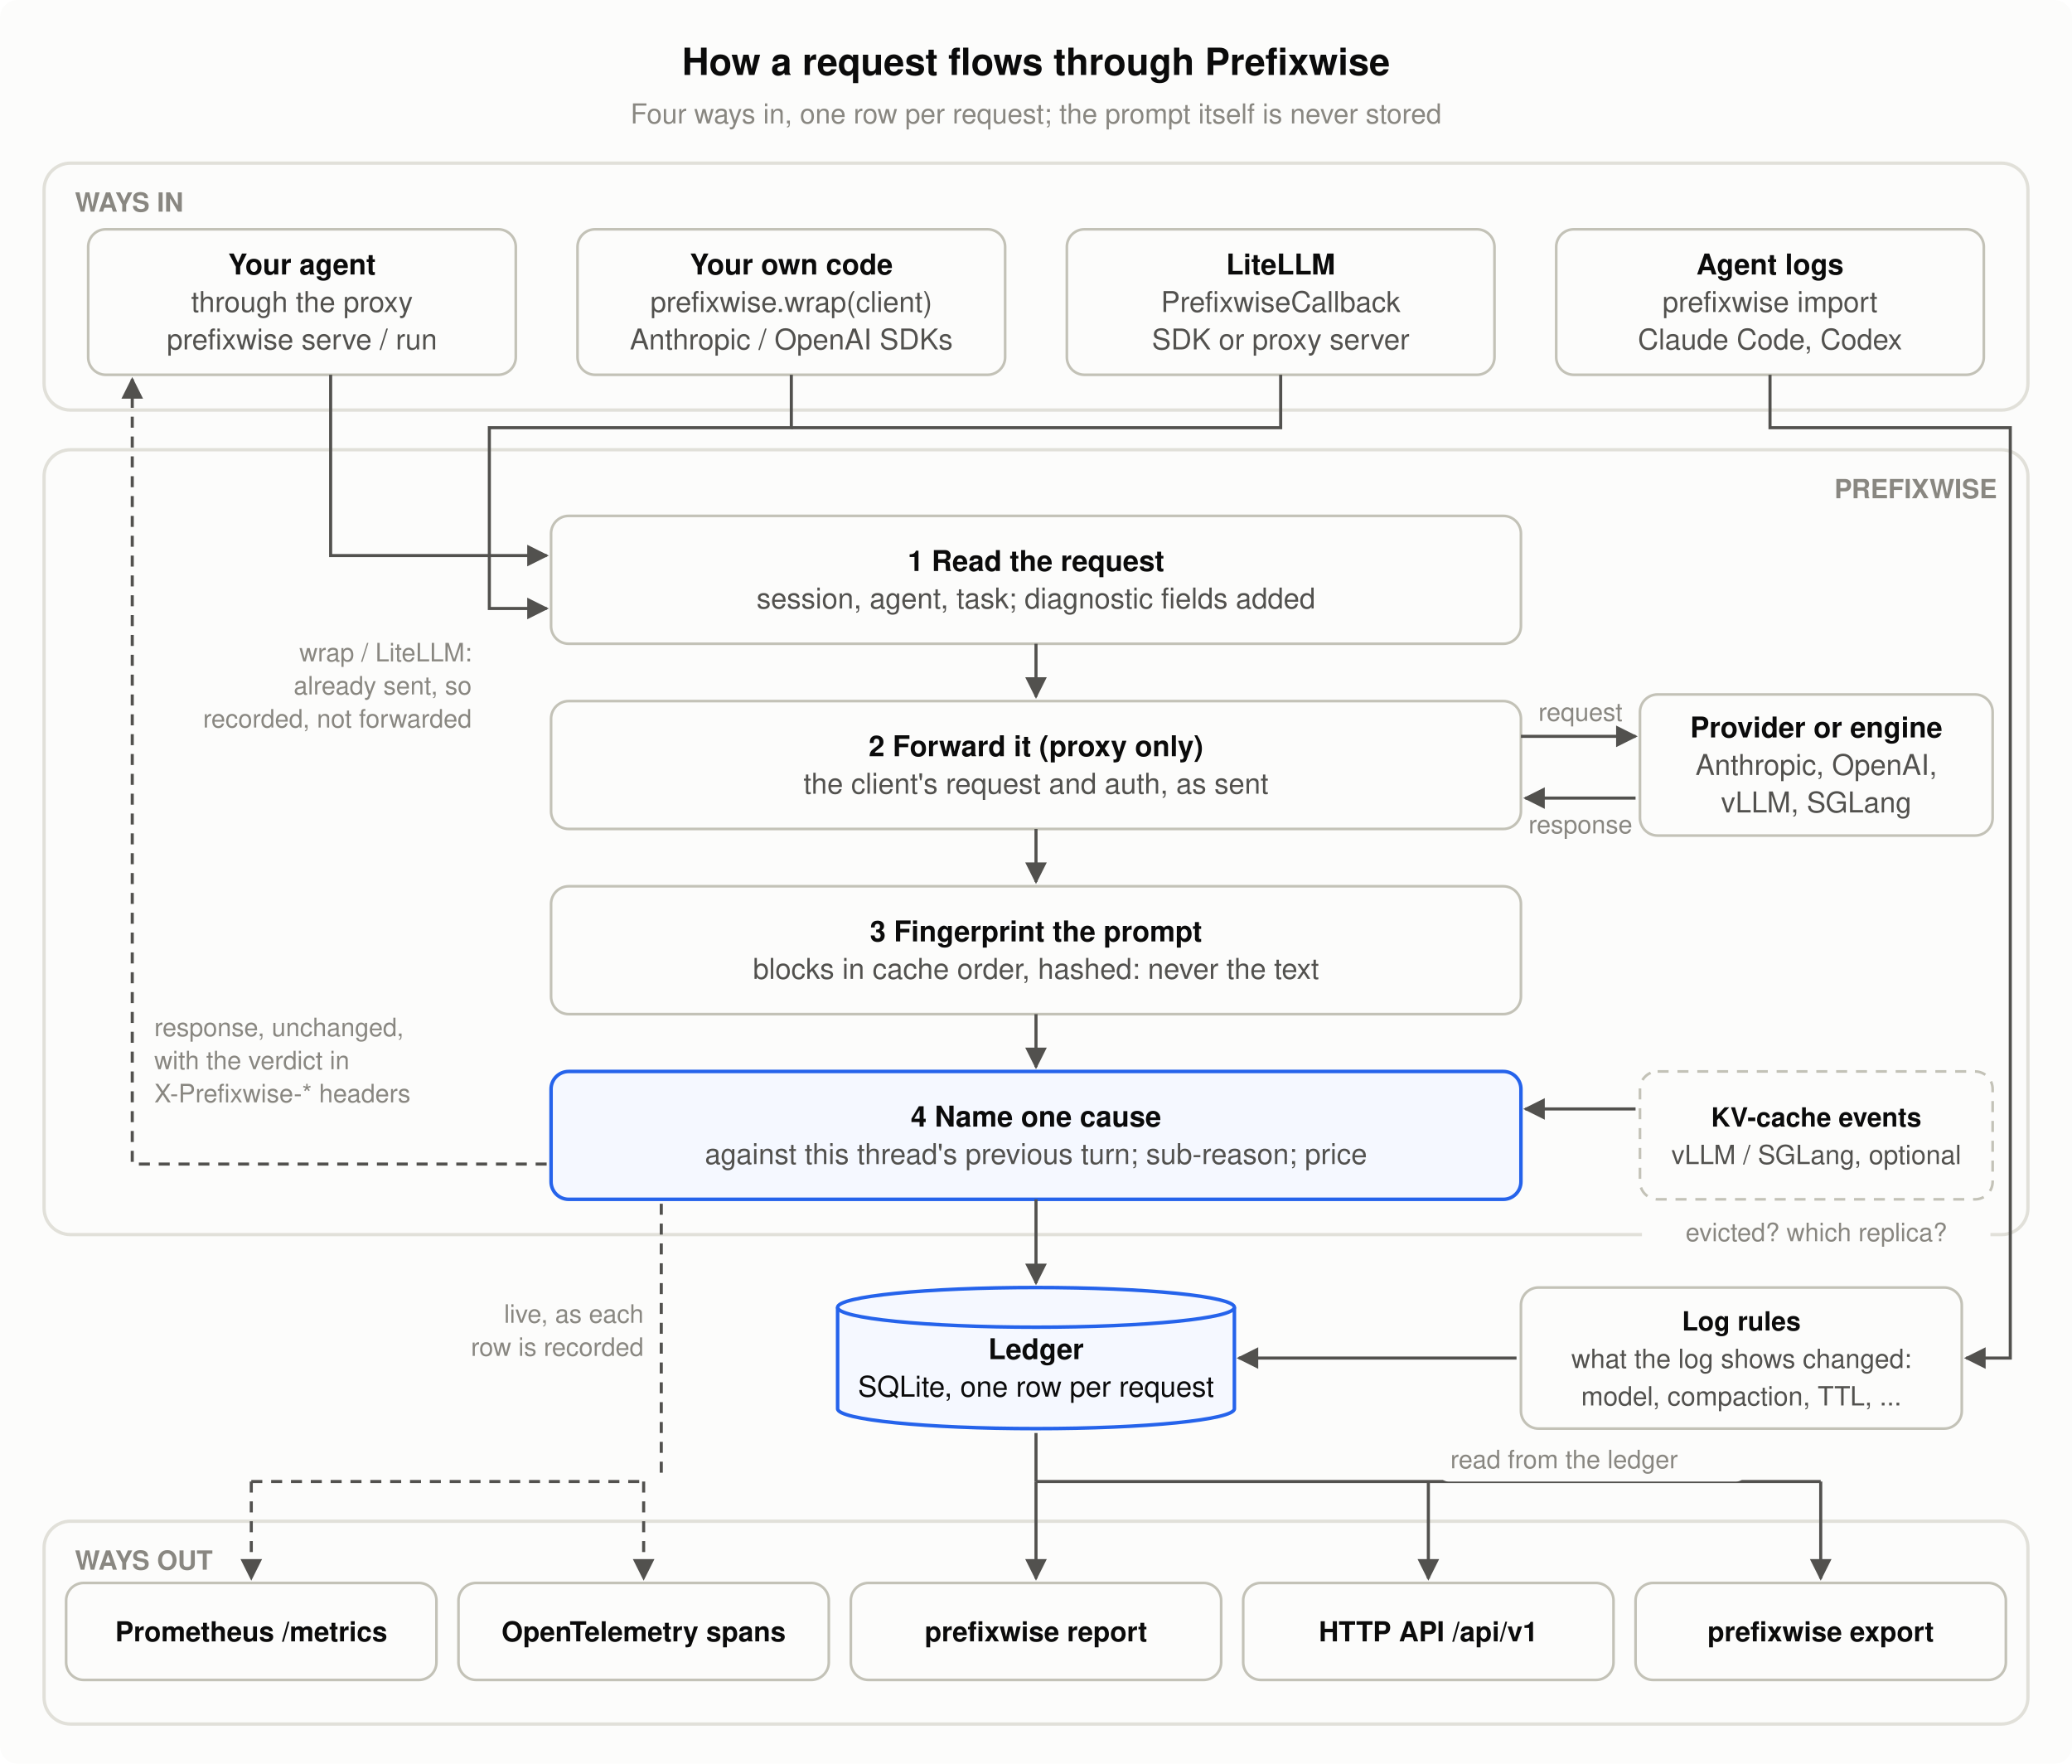
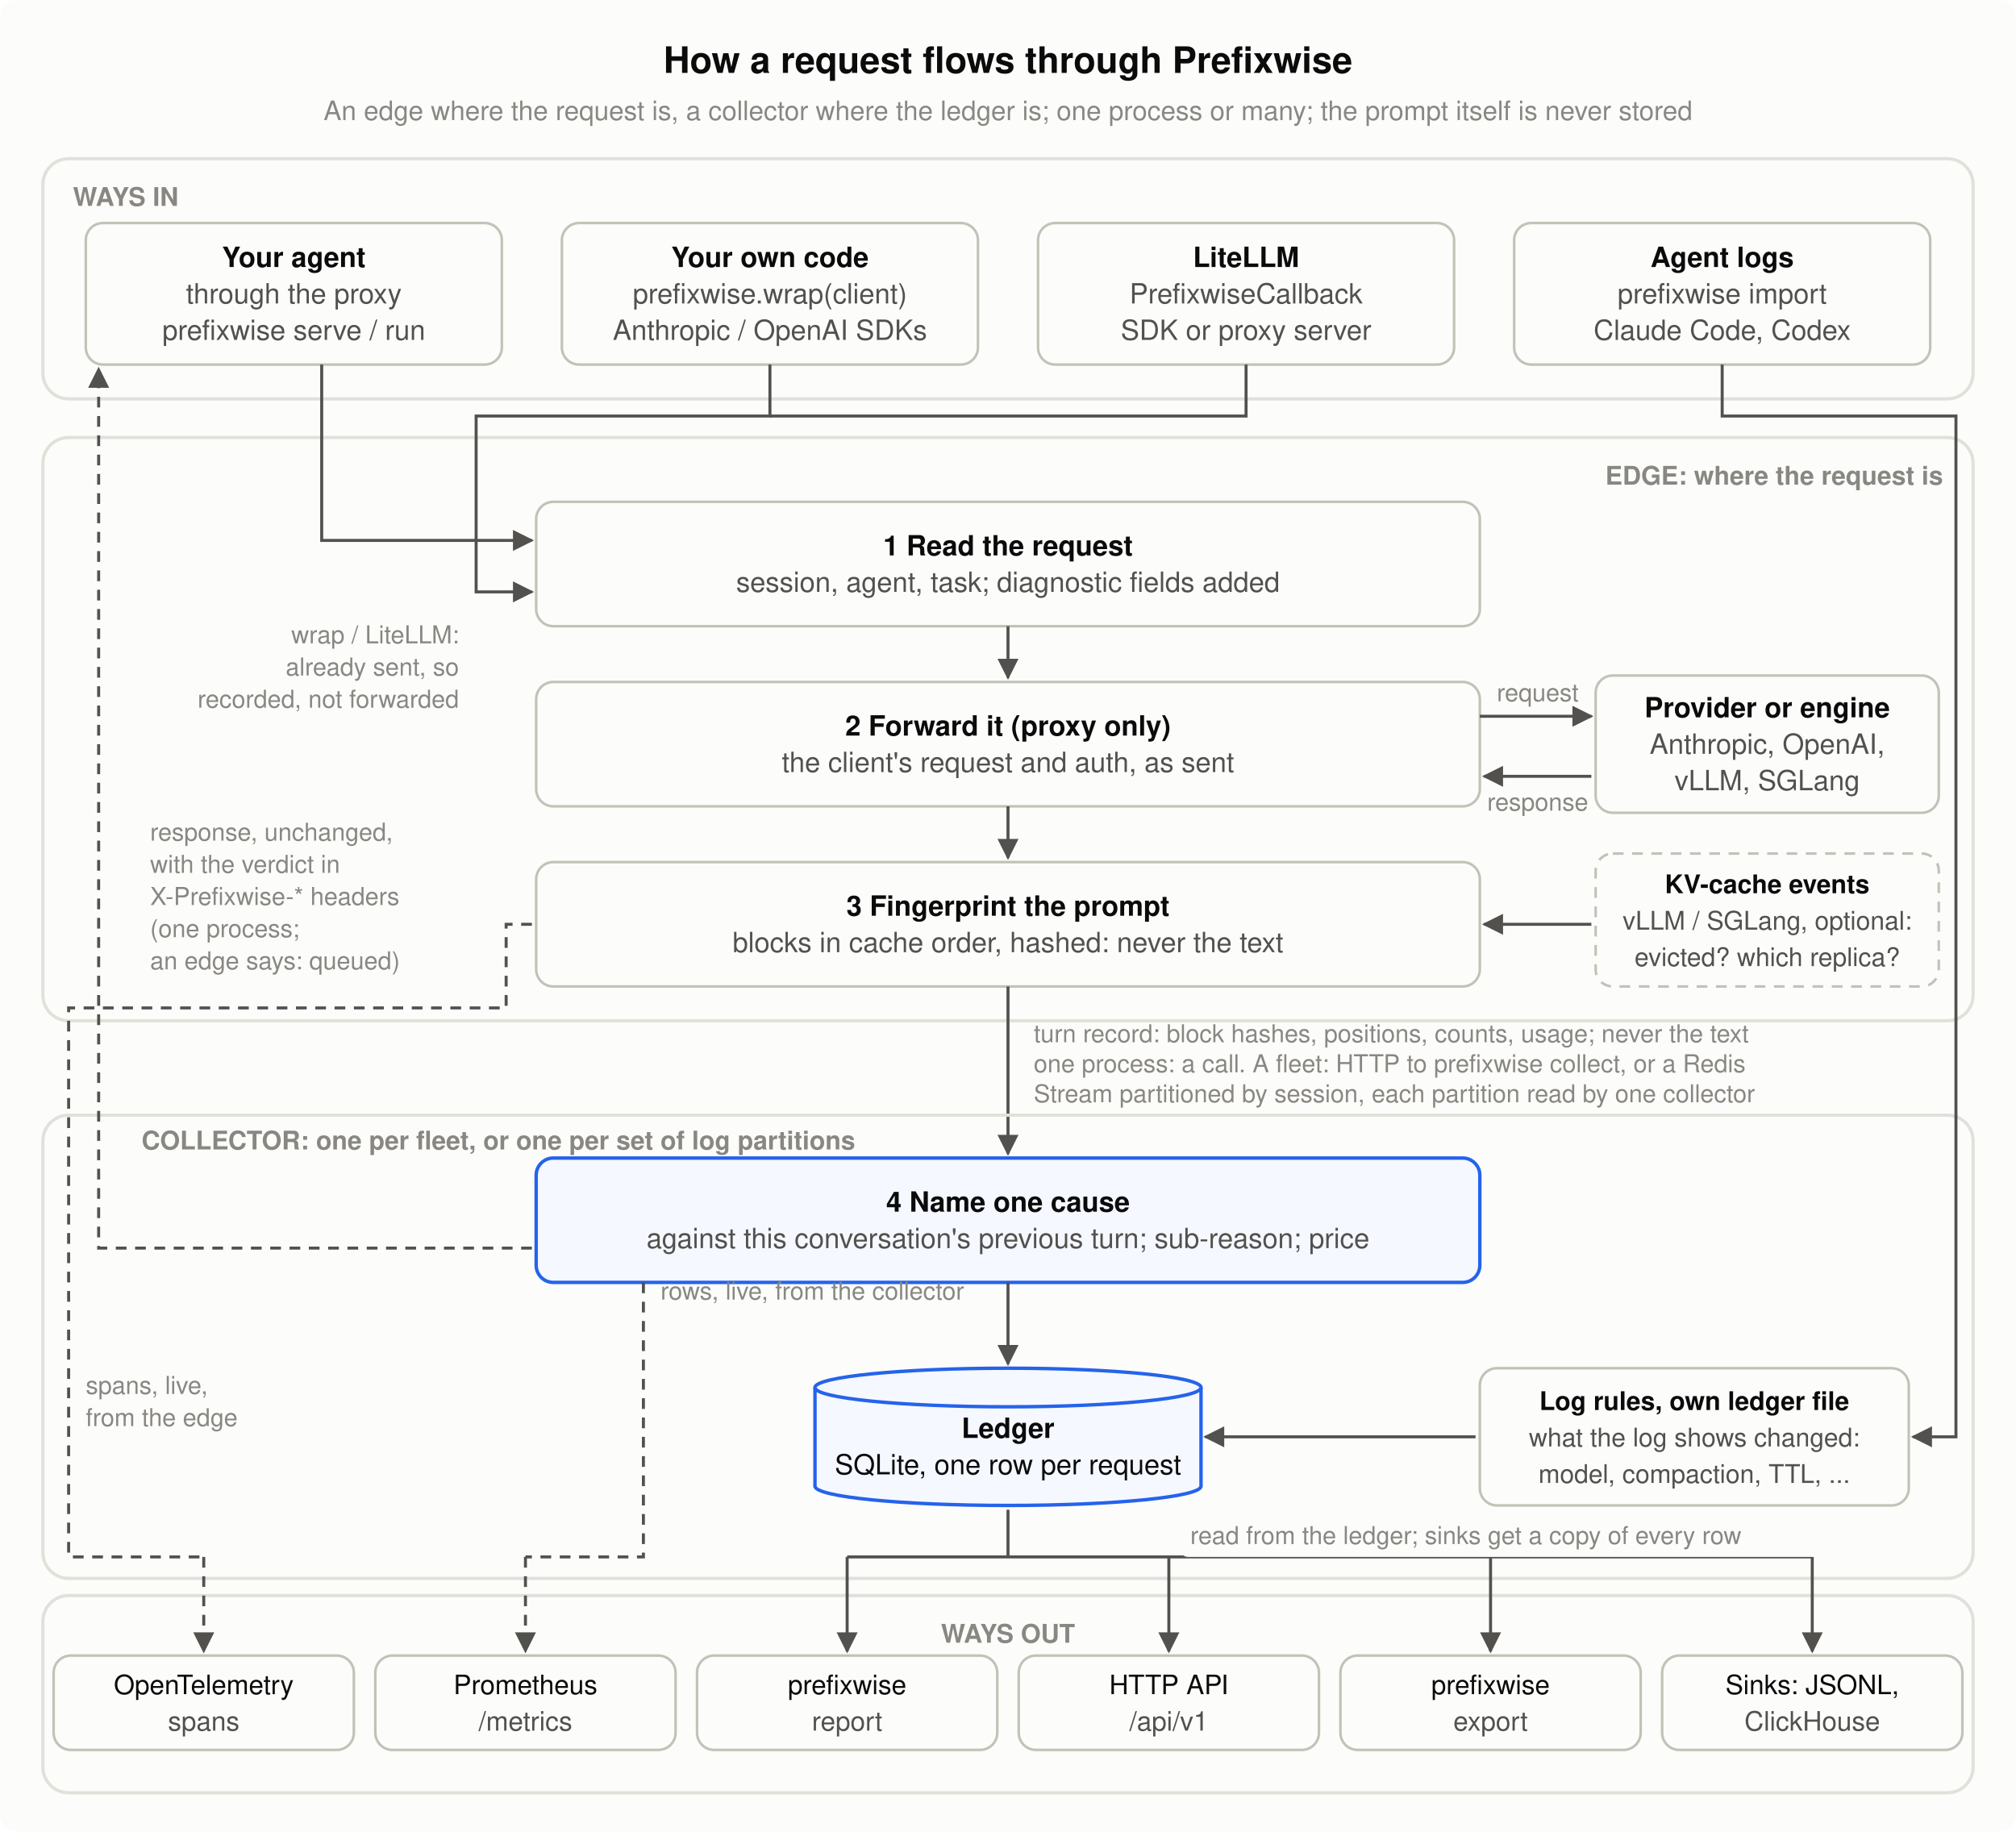
- <svg xmlns="http://www.w3.org/2000/svg" width="940" height="800" viewBox="0 0 940 800" role="img" aria-label="How a request flows through Prefixwise: four ways in; read, forward (proxy only), fingerprint and name one cause; the response back with the verdict in headers; agent logs through their own rules; one ledger row; Prometheus and OpenTelemetry live, report, API and export from the ledger" font-family="system-ui, -apple-system, 'Segoe UI', Helvetica, Arial, sans-serif">
+ <svg xmlns="http://www.w3.org/2000/svg" width="940" height="854" viewBox="0 0 940 854" role="img" aria-label="How a request flows through Prefixwise: four ways in; an edge reads, forwards (proxy only) and fingerprints the request where it is; a turn record (hashes, counts, usage, never text) crosses to a collector, in one process or over HTTP or a Redis Stream partitioned by session, which names one cause and writes one ledger row; the response back with the verdict in headers; the engine's KV-cache events joined at the edge; agent logs through their own rules into their own ledger file; OpenTelemetry spans live from the edge, Prometheus live from the collector's rows, report, API and export from the ledger, sinks a copy of every row" font-family="system-ui, -apple-system, 'Segoe UI', Helvetica, Arial, sans-serif">
  <defs>
    <marker id="a" viewBox="0 0 10 10" refX="9" refY="5" markerWidth="7" markerHeight="7" orient="auto-start-reverse">
      <path d="M0,0 L10,5 L0,10 z" fill="#52514e" />
    </marker>
  </defs>
-   <rect width="940" height="800" rx="8" fill="#fcfcfb" />
+   <rect width="940" height="854" rx="8" fill="#fcfcfb" />
  <text x="470.0" y="34.0" fill="#0b0b0b" font-size="17" text-anchor="middle" font-weight="600">How a request flows through Prefixwise</text>
-   <text x="470.0" y="56.0" fill="#898781" font-size="12.5" text-anchor="middle" font-weight="400">Four ways in, one row per request; the prompt itself is never stored</text>
+   <text x="470.0" y="56.0" fill="#898781" font-size="12.5" text-anchor="middle" font-weight="400">An edge where the request is, a collector where the ledger is; one process or many; the prompt itself is never stored</text>
  <rect x="20" y="74" width="900" height="112" rx="12" fill="none" stroke="#e1e0d9" stroke-width="1.5" />
  <text x="34.0" y="96.0" fill="#898781" font-size="12" text-anchor="start" font-weight="600">WAYS IN</text>
  <rect x="40" y="104" width="194" height="66" rx="8" fill="#fcfcfb" stroke="#c3c2b7" stroke-width="1.2" />
  <text x="137.0" y="124.5" fill="#0b0b0b" font-size="13" text-anchor="middle" font-weight="600">Your agent</text>
  <text x="137.0" y="141.5" fill="#52514e" font-size="13" text-anchor="middle" font-weight="400">through the proxy</text>
  <text x="137.0" y="158.5" fill="#52514e" font-size="13" text-anchor="middle" font-weight="400">prefixwise serve / run</text>
  <rect x="262" y="104" width="194" height="66" rx="8" fill="#fcfcfb" stroke="#c3c2b7" stroke-width="1.2" />
  <text x="359.0" y="124.5" fill="#0b0b0b" font-size="13" text-anchor="middle" font-weight="600">Your own code</text>
  <text x="359.0" y="141.5" fill="#52514e" font-size="13" text-anchor="middle" font-weight="400">prefixwise.wrap(client)</text>
  <text x="359.0" y="158.5" fill="#52514e" font-size="13" text-anchor="middle" font-weight="400">Anthropic / OpenAI SDKs</text>
  <rect x="484" y="104" width="194" height="66" rx="8" fill="#fcfcfb" stroke="#c3c2b7" stroke-width="1.2" />
  <text x="581.0" y="124.5" fill="#0b0b0b" font-size="13" text-anchor="middle" font-weight="600">LiteLLM</text>
  <text x="581.0" y="141.5" fill="#52514e" font-size="13" text-anchor="middle" font-weight="400">PrefixwiseCallback</text>
  <text x="581.0" y="158.5" fill="#52514e" font-size="13" text-anchor="middle" font-weight="400">SDK or proxy server</text>
  <rect x="706" y="104" width="194" height="66" rx="8" fill="#fcfcfb" stroke="#c3c2b7" stroke-width="1.2" />
  <text x="803.0" y="124.5" fill="#0b0b0b" font-size="13" text-anchor="middle" font-weight="600">Agent logs</text>
  <text x="803.0" y="141.5" fill="#52514e" font-size="13" text-anchor="middle" font-weight="400">prefixwise import</text>
  <text x="803.0" y="158.5" fill="#52514e" font-size="13" text-anchor="middle" font-weight="400">Claude Code, Codex</text>
-   <rect x="20" y="204" width="900" height="356" rx="12" fill="none" stroke="#e1e0d9" stroke-width="1.5" />
-   <text x="906.0" y="226.0" fill="#898781" font-size="12" text-anchor="end" font-weight="600">PREFIXWISE</text>
+   <rect x="20" y="204" width="900" height="272" rx="12" fill="none" stroke="#e1e0d9" stroke-width="1.5" />
+   <text x="906.0" y="226.0" fill="#898781" font-size="12" text-anchor="end" font-weight="600">EDGE: where the request is</text>
  <rect x="250" y="234" width="440" height="58" rx="8" fill="#fcfcfb" stroke="#c3c2b7" stroke-width="1.2" />
  <text x="470.0" y="259.0" fill="#0b0b0b" font-size="13" text-anchor="middle" font-weight="600">1  Read the request</text>
  <text x="470.0" y="276.0" fill="#52514e" font-size="13" text-anchor="middle" font-weight="400">session, agent, task; diagnostic fields added</text>
  <rect x="250" y="318" width="440" height="58" rx="8" fill="#fcfcfb" stroke="#c3c2b7" stroke-width="1.2" />
  <text x="470.0" y="343.0" fill="#0b0b0b" font-size="13" text-anchor="middle" font-weight="600">2  Forward it (proxy only)</text>
  <text x="470.0" y="360.0" fill="#52514e" font-size="13" text-anchor="middle" font-weight="400">the client's request and auth, as sent</text>
  <rect x="250" y="402" width="440" height="58" rx="8" fill="#fcfcfb" stroke="#c3c2b7" stroke-width="1.2" />
  <text x="470.0" y="427.0" fill="#0b0b0b" font-size="13" text-anchor="middle" font-weight="600">3  Fingerprint the prompt</text>
  <text x="470.0" y="444.0" fill="#52514e" font-size="13" text-anchor="middle" font-weight="400">blocks in cache order, hashed: never the text</text>
-   <rect x="250" y="486" width="440" height="58" rx="8" fill="#f5f8ff" stroke="#2563eb" stroke-width="1.6" />
-   <text x="470.0" y="511.0" fill="#0b0b0b" font-size="13" text-anchor="middle" font-weight="600">4  Name one cause</text>
-   <text x="470.0" y="528.0" fill="#52514e" font-size="13" text-anchor="middle" font-weight="400">against this thread's previous turn; sub-reason; price</text>
+   <rect x="250" y="540" width="440" height="58" rx="8" fill="#f5f8ff" stroke="#2563eb" stroke-width="1.6" />
+   <text x="470.0" y="565.0" fill="#0b0b0b" font-size="13" text-anchor="middle" font-weight="600">4  Name one cause</text>
+   <text x="470.0" y="582.0" fill="#52514e" font-size="13" text-anchor="middle" font-weight="400">against this conversation's previous turn; sub-reason; price</text>
  <path d="M470.0,292.0 L470.0,316.0" fill="none" stroke="#52514e" stroke-width="1.4" marker-end="url(#a)" />
  <path d="M470.0,376.0 L470.0,400.0" fill="none" stroke="#52514e" stroke-width="1.4" marker-end="url(#a)" />
-   <path d="M470.0,460.0 L470.0,484.0" fill="none" stroke="#52514e" stroke-width="1.4" marker-end="url(#a)" />
+   <path d="M470.0,460.0 L470.0,538.0" fill="none" stroke="#52514e" stroke-width="1.4" marker-end="url(#a)" />
+   <text x="482.0" y="486.0" fill="#898781" font-size="11.5" text-anchor="start" font-weight="400">turn record: block hashes, positions, counts, usage; never the text</text>
+   <text x="482.0" y="500.0" fill="#898781" font-size="11.5" text-anchor="start" font-weight="400">one process: a call. A fleet: HTTP to prefixwise collect, or a Redis</text>
+   <text x="482.0" y="514.0" fill="#898781" font-size="11.5" text-anchor="start" font-weight="400">Stream partitioned by session, each partition read by one collector</text>
+   <rect x="20" y="520" width="900" height="216" rx="12" fill="none" stroke="#e1e0d9" stroke-width="1.5" />
+   <text x="34.0" y="542.0" fill="#898781" font-size="12" text-anchor="start" font-weight="600" />
+   <text x="66.0" y="536.0" fill="#898781" font-size="12" text-anchor="start" font-weight="600">COLLECTOR: one per fleet, or one per set of log partitions</text>
  <path d="M150.0,170.0 L150.0,252.0 L248.0,252.0" fill="none" stroke="#52514e" stroke-width="1.4" marker-end="url(#a)" />
  <path d="M359.0,170.0 L359.0,194.0 L222.0,194.0 L222.0,276.0 L248.0,276.0" fill="none" stroke="#52514e" stroke-width="1.4" marker-end="url(#a)" />
  <path d="M581.0,170.0 L581.0,194.0 L359.0,194.0" fill="none" stroke="#52514e" stroke-width="1.4" />
  <text x="214.0" y="300.0" fill="#898781" font-size="11.5" text-anchor="end" font-weight="400">wrap / LiteLLM:</text>
  <text x="214.0" y="315.0" fill="#898781" font-size="11.5" text-anchor="end" font-weight="400">already sent, so</text>
  <text x="214.0" y="330.0" fill="#898781" font-size="11.5" text-anchor="end" font-weight="400">recorded, not forwarded</text>
-   <path d="M248.0,528.0 L60.0,528.0 L60.0,172.0" fill="none" stroke="#52514e" stroke-width="1.4" stroke-dasharray="5 4" marker-end="url(#a)" />
-   <text x="70.0" y="470.0" fill="#898781" font-size="11.5" text-anchor="start" font-weight="400">response, unchanged,</text>
-   <text x="70.0" y="485.0" fill="#898781" font-size="11.5" text-anchor="start" font-weight="400">with the verdict in</text>
-   <text x="70.0" y="500.0" fill="#898781" font-size="11.5" text-anchor="start" font-weight="400">X-Prefixwise-* headers</text>
+   <path d="M248.0,582.0 L46.0,582.0 L46.0,172.0" fill="none" stroke="#52514e" stroke-width="1.4" stroke-dasharray="5 4" marker-end="url(#a)" />
+   <text x="70.0" y="392.0" fill="#898781" font-size="11.5" text-anchor="start" font-weight="400">response, unchanged,</text>
+   <text x="70.0" y="407.0" fill="#898781" font-size="11.5" text-anchor="start" font-weight="400">with the verdict in</text>
+   <text x="70.0" y="422.0" fill="#898781" font-size="11.5" text-anchor="start" font-weight="400">X-Prefixwise-* headers</text>
+   <text x="70.0" y="437.0" fill="#898781" font-size="11.5" text-anchor="start" font-weight="400">(one process;</text>
+   <text x="70.0" y="452.0" fill="#898781" font-size="11.5" text-anchor="start" font-weight="400">an edge says: queued)</text>
  <rect x="744" y="315" width="160" height="64" rx="8" fill="#fcfcfb" stroke="#c3c2b7" stroke-width="1.2" />
  <text x="824.0" y="334.5" fill="#0b0b0b" font-size="13" text-anchor="middle" font-weight="600">Provider or engine</text>
  <text x="824.0" y="351.5" fill="#52514e" font-size="13" text-anchor="middle" font-weight="400">Anthropic, OpenAI,</text>
  <text x="824.0" y="368.5" fill="#52514e" font-size="13" text-anchor="middle" font-weight="400">vLLM, SGLang</text>
  <path d="M690.0,334.0 L742.0,334.0" fill="none" stroke="#52514e" stroke-width="1.4" marker-end="url(#a)" />
  <text x="717.0" y="327.0" fill="#898781" font-size="11.5" text-anchor="middle" font-weight="400">request</text>
  <path d="M742.0,362.0 L692.0,362.0" fill="none" stroke="#52514e" stroke-width="1.4" marker-end="url(#a)" />
  <text x="717.0" y="378.0" fill="#898781" font-size="11.5" text-anchor="middle" font-weight="400">response</text>
-   <rect x="744" y="486" width="160" height="58" rx="8" fill="#fcfcfb" stroke="#c3c2b7" stroke-width="1.2" stroke-dasharray="5 4" />
-   <text x="824.0" y="511.0" fill="#0b0b0b" font-size="12" text-anchor="middle" font-weight="600">KV-cache events</text>
-   <text x="824.0" y="528.0" fill="#52514e" font-size="12" text-anchor="middle" font-weight="400">vLLM / SGLang, optional</text>
-   <path d="M742.0,503.0 L692.0,503.0" fill="none" stroke="#52514e" stroke-width="1.4" marker-end="url(#a)" />
-   <rect x="744.9" y="551.5" width="158.1" height="17.5" rx="4" fill="#fcfcfb" />
-   <text x="824.0" y="563.0" fill="#898781" font-size="11.5" text-anchor="middle" font-weight="400">evicted? which replica?</text>
-   <rect x="690" y="584" width="200" height="64" rx="8" fill="#fcfcfb" stroke="#c3c2b7" stroke-width="1.2" />
-   <text x="790.0" y="603.5" fill="#0b0b0b" font-size="12" text-anchor="middle" font-weight="600">Log rules</text>
-   <text x="790.0" y="620.5" fill="#52514e" font-size="12" text-anchor="middle" font-weight="400">what the log shows changed:</text>
-   <text x="790.0" y="637.5" fill="#52514e" font-size="12" text-anchor="middle" font-weight="400">model, compaction, TTL, ...</text>
-   <path d="M803.0,170.0 L803.0,194.0 L912.0,194.0 L912.0,616.0 L892.0,616.0" fill="none" stroke="#52514e" stroke-width="1.4" marker-end="url(#a)" />
-   <path d="M688.0,616.0 L562.0,616.0" fill="none" stroke="#52514e" stroke-width="1.4" marker-end="url(#a)" />
-   <path d="M380,593 V639 A90.0,9 0 0 0 560,639 V593" fill="#f5f8ff" stroke="#2563eb" stroke-width="1.6" />
-   <ellipse cx="470.0" cy="593" rx="90.0" ry="9" fill="#f5f8ff" stroke="#2563eb" stroke-width="1.6" />
-   <text x="470.0" y="616.5" fill="#0b0b0b" font-size="13" text-anchor="middle" font-weight="600">Ledger</text>
-   <text x="470.0" y="633.5" fill="#0b0b0b" font-size="13" text-anchor="middle" font-weight="400">SQLite, one row per request</text>
-   <path d="M470.0,544.0 L470.0,582.0" fill="none" stroke="#52514e" stroke-width="1.4" marker-end="url(#a)" />
-   <rect x="20" y="690" width="900" height="92" rx="12" fill="none" stroke="#e1e0d9" stroke-width="1.5" />
-   <text x="34.0" y="712.0" fill="#898781" font-size="12" text-anchor="start" font-weight="600">WAYS OUT</text>
-   <rect x="30.0" y="718" width="168" height="44" rx="8" fill="#fcfcfb" stroke="#c3c2b7" stroke-width="1.2" />
-   <text x="114.0" y="744.5" fill="#0b0b0b" font-size="12.5" text-anchor="middle" font-weight="600">Prometheus /metrics</text>
-   <rect x="208.0" y="718" width="168" height="44" rx="8" fill="#fcfcfb" stroke="#c3c2b7" stroke-width="1.2" />
-   <text x="292.0" y="744.5" fill="#0b0b0b" font-size="12.5" text-anchor="middle" font-weight="600">OpenTelemetry spans</text>
-   <rect x="386.0" y="718" width="168" height="44" rx="8" fill="#fcfcfb" stroke="#c3c2b7" stroke-width="1.2" />
-   <text x="470.0" y="744.5" fill="#0b0b0b" font-size="12.5" text-anchor="middle" font-weight="600">prefixwise report</text>
-   <rect x="564.0" y="718" width="168" height="44" rx="8" fill="#fcfcfb" stroke="#c3c2b7" stroke-width="1.2" />
-   <text x="648.0" y="744.5" fill="#0b0b0b" font-size="12.5" text-anchor="middle" font-weight="600">HTTP API /api/v1</text>
-   <rect x="742.0" y="718" width="168" height="44" rx="8" fill="#fcfcfb" stroke="#c3c2b7" stroke-width="1.2" />
-   <text x="826.0" y="744.5" fill="#0b0b0b" font-size="12.5" text-anchor="middle" font-weight="600">prefixwise export</text>
-   <path d="M300,546 V672 M114.0,672 H292.0" fill="none" stroke="#52514e" stroke-width="1.4" stroke-dasharray="5 4" />
-   <path d="M114.0,672.0 L114.0,716.0" fill="none" stroke="#52514e" stroke-width="1.4" stroke-dasharray="5 4" marker-end="url(#a)" />
-   <path d="M292.0,672.0 L292.0,716.0" fill="none" stroke="#52514e" stroke-width="1.4" stroke-dasharray="5 4" marker-end="url(#a)" />
-   <text x="292.0" y="600.0" fill="#898781" font-size="11.5" text-anchor="end" font-weight="400">live, as each</text>
-   <text x="292.0" y="615.0" fill="#898781" font-size="11.5" text-anchor="end" font-weight="400">row is recorded</text>
-   <path d="M470.0,650 V672 M470.0,672 H826.0" fill="none" stroke="#52514e" stroke-width="1.4" />
-   <path d="M470.0,672.0 L470.0,716.0" fill="none" stroke="#52514e" stroke-width="1.4" marker-end="url(#a)" />
-   <path d="M648.0,672.0 L648.0,716.0" fill="none" stroke="#52514e" stroke-width="1.4" marker-end="url(#a)" />
-   <path d="M826.0,672.0 L826.0,716.0" fill="none" stroke="#52514e" stroke-width="1.4" marker-end="url(#a)" />
-   <rect x="653.0" y="654.5" width="138.8" height="17.5" rx="4" fill="#fcfcfb" />
-   <text x="658.0" y="666.0" fill="#898781" font-size="11.5" text-anchor="start" font-weight="400">read from the ledger</text>
+   <rect x="744" y="398" width="160" height="62" rx="8" fill="#fcfcfb" stroke="#c3c2b7" stroke-width="1.2" stroke-dasharray="5 4" />
+   <text x="824.0" y="416.5" fill="#0b0b0b" font-size="12" text-anchor="middle" font-weight="600">KV-cache events</text>
+   <text x="824.0" y="433.5" fill="#52514e" font-size="12" text-anchor="middle" font-weight="400">vLLM / SGLang, optional:</text>
+   <text x="824.0" y="450.5" fill="#52514e" font-size="12" text-anchor="middle" font-weight="400">evicted? which replica?</text>
+   <path d="M742.0,431.0 L692.0,431.0" fill="none" stroke="#52514e" stroke-width="1.4" marker-end="url(#a)" />
+   <rect x="690" y="638" width="200" height="64" rx="8" fill="#fcfcfb" stroke="#c3c2b7" stroke-width="1.2" />
+   <text x="790.0" y="657.5" fill="#0b0b0b" font-size="12" text-anchor="middle" font-weight="600">Log rules, own ledger file</text>
+   <text x="790.0" y="674.5" fill="#52514e" font-size="12" text-anchor="middle" font-weight="400">what the log shows changed:</text>
+   <text x="790.0" y="691.5" fill="#52514e" font-size="12" text-anchor="middle" font-weight="400">model, compaction, TTL, ...</text>
+   <path d="M803.0,170.0 L803.0,194.0 L912.0,194.0 L912.0,670.0 L892.0,670.0" fill="none" stroke="#52514e" stroke-width="1.4" marker-end="url(#a)" />
+   <path d="M688.0,670.0 L562.0,670.0" fill="none" stroke="#52514e" stroke-width="1.4" marker-end="url(#a)" />
+   <path d="M380,647 V693 A90.0,9 0 0 0 560,693 V647" fill="#f5f8ff" stroke="#2563eb" stroke-width="1.6" />
+   <ellipse cx="470.0" cy="647" rx="90.0" ry="9" fill="#f5f8ff" stroke="#2563eb" stroke-width="1.6" />
+   <text x="470.0" y="670.5" fill="#0b0b0b" font-size="13" text-anchor="middle" font-weight="600">Ledger</text>
+   <text x="470.0" y="687.5" fill="#0b0b0b" font-size="13" text-anchor="middle" font-weight="400">SQLite, one row per request</text>
+   <path d="M470.0,598.0 L470.0,636.0" fill="none" stroke="#52514e" stroke-width="1.4" marker-end="url(#a)" />
+   <rect x="20" y="744" width="900" height="92" rx="12" fill="none" stroke="#e1e0d9" stroke-width="1.5" />
+   <text x="470.0" y="766.0" fill="#898781" font-size="12" text-anchor="middle" font-weight="600">WAYS OUT</text>
+   <rect x="25.0" y="772" width="140" height="44" rx="8" fill="#fcfcfb" stroke="#c3c2b7" stroke-width="1.2" />
+   <text x="95.0" y="790.0" fill="#0b0b0b" font-size="12.5" text-anchor="middle" font-weight="400">OpenTelemetry</text>
+   <text x="95.0" y="807.0" fill="#52514e" font-size="12.5" text-anchor="middle" font-weight="400">spans</text>
+   <rect x="175.0" y="772" width="140" height="44" rx="8" fill="#fcfcfb" stroke="#c3c2b7" stroke-width="1.2" />
+   <text x="245.0" y="790.0" fill="#0b0b0b" font-size="12.5" text-anchor="middle" font-weight="400">Prometheus</text>
+   <text x="245.0" y="807.0" fill="#52514e" font-size="12.5" text-anchor="middle" font-weight="400">/metrics</text>
+   <rect x="325.0" y="772" width="140" height="44" rx="8" fill="#fcfcfb" stroke="#c3c2b7" stroke-width="1.2" />
+   <text x="395.0" y="790.0" fill="#0b0b0b" font-size="12.5" text-anchor="middle" font-weight="400">prefixwise</text>
+   <text x="395.0" y="807.0" fill="#52514e" font-size="12.5" text-anchor="middle" font-weight="400">report</text>
+   <rect x="475.0" y="772" width="140" height="44" rx="8" fill="#fcfcfb" stroke="#c3c2b7" stroke-width="1.2" />
+   <text x="545.0" y="790.0" fill="#0b0b0b" font-size="12.5" text-anchor="middle" font-weight="400">HTTP API</text>
+   <text x="545.0" y="807.0" fill="#52514e" font-size="12.5" text-anchor="middle" font-weight="400">/api/v1</text>
+   <rect x="625.0" y="772" width="140" height="44" rx="8" fill="#fcfcfb" stroke="#c3c2b7" stroke-width="1.2" />
+   <text x="695.0" y="790.0" fill="#0b0b0b" font-size="12.5" text-anchor="middle" font-weight="400">prefixwise</text>
+   <text x="695.0" y="807.0" fill="#52514e" font-size="12.5" text-anchor="middle" font-weight="400">export</text>
+   <rect x="775.0" y="772" width="140" height="44" rx="8" fill="#fcfcfb" stroke="#c3c2b7" stroke-width="1.2" />
+   <text x="845.0" y="790.0" fill="#0b0b0b" font-size="12.5" text-anchor="middle" font-weight="400">Sinks: JSONL,</text>
+   <text x="845.0" y="807.0" fill="#52514e" font-size="12.5" text-anchor="middle" font-weight="400">ClickHouse</text>
+   <path d="M300,598 V726 H245.0" fill="none" stroke="#52514e" stroke-width="1.4" stroke-dasharray="5 4" />
+   <path d="M245.0,726.0 L245.0,770.0" fill="none" stroke="#52514e" stroke-width="1.4" stroke-dasharray="5 4" marker-end="url(#a)" />
+   <text x="308.0" y="606.0" fill="#898781" font-size="11.5" text-anchor="start" font-weight="400">rows, live, from the collector</text>
+   <path d="M248,431 H236 V470 H32 V726 H95.0" fill="none" stroke="#52514e" stroke-width="1.4" stroke-dasharray="5 4" />
+   <path d="M95.0,726.0 L95.0,770.0" fill="none" stroke="#52514e" stroke-width="1.4" stroke-dasharray="5 4" marker-end="url(#a)" />
+   <text x="40.0" y="650.0" fill="#898781" font-size="11.5" text-anchor="start" font-weight="400">spans, live,</text>
+   <text x="40.0" y="665.0" fill="#898781" font-size="11.5" text-anchor="start" font-weight="400">from the edge</text>
+   <path d="M470.0,704 V726 M395.0,726 H845.0" fill="none" stroke="#52514e" stroke-width="1.4" />
+   <path d="M395.0,726.0 L395.0,770.0" fill="none" stroke="#52514e" stroke-width="1.4" marker-end="url(#a)" />
+   <path d="M545.0,726.0 L545.0,770.0" fill="none" stroke="#52514e" stroke-width="1.4" marker-end="url(#a)" />
+   <path d="M695.0,726.0 L695.0,770.0" fill="none" stroke="#52514e" stroke-width="1.4" marker-end="url(#a)" />
+   <path d="M845.0,726.0 L845.0,770.0" fill="none" stroke="#52514e" stroke-width="1.4" marker-end="url(#a)" />
+   <rect x="550.0" y="708.5" width="338.4" height="17.5" rx="4" fill="#fcfcfb" />
+   <text x="555.0" y="720.0" fill="#898781" font-size="11.5" text-anchor="start" font-weight="400">read from the ledger; sinks get a copy of every row</text>
</svg>
